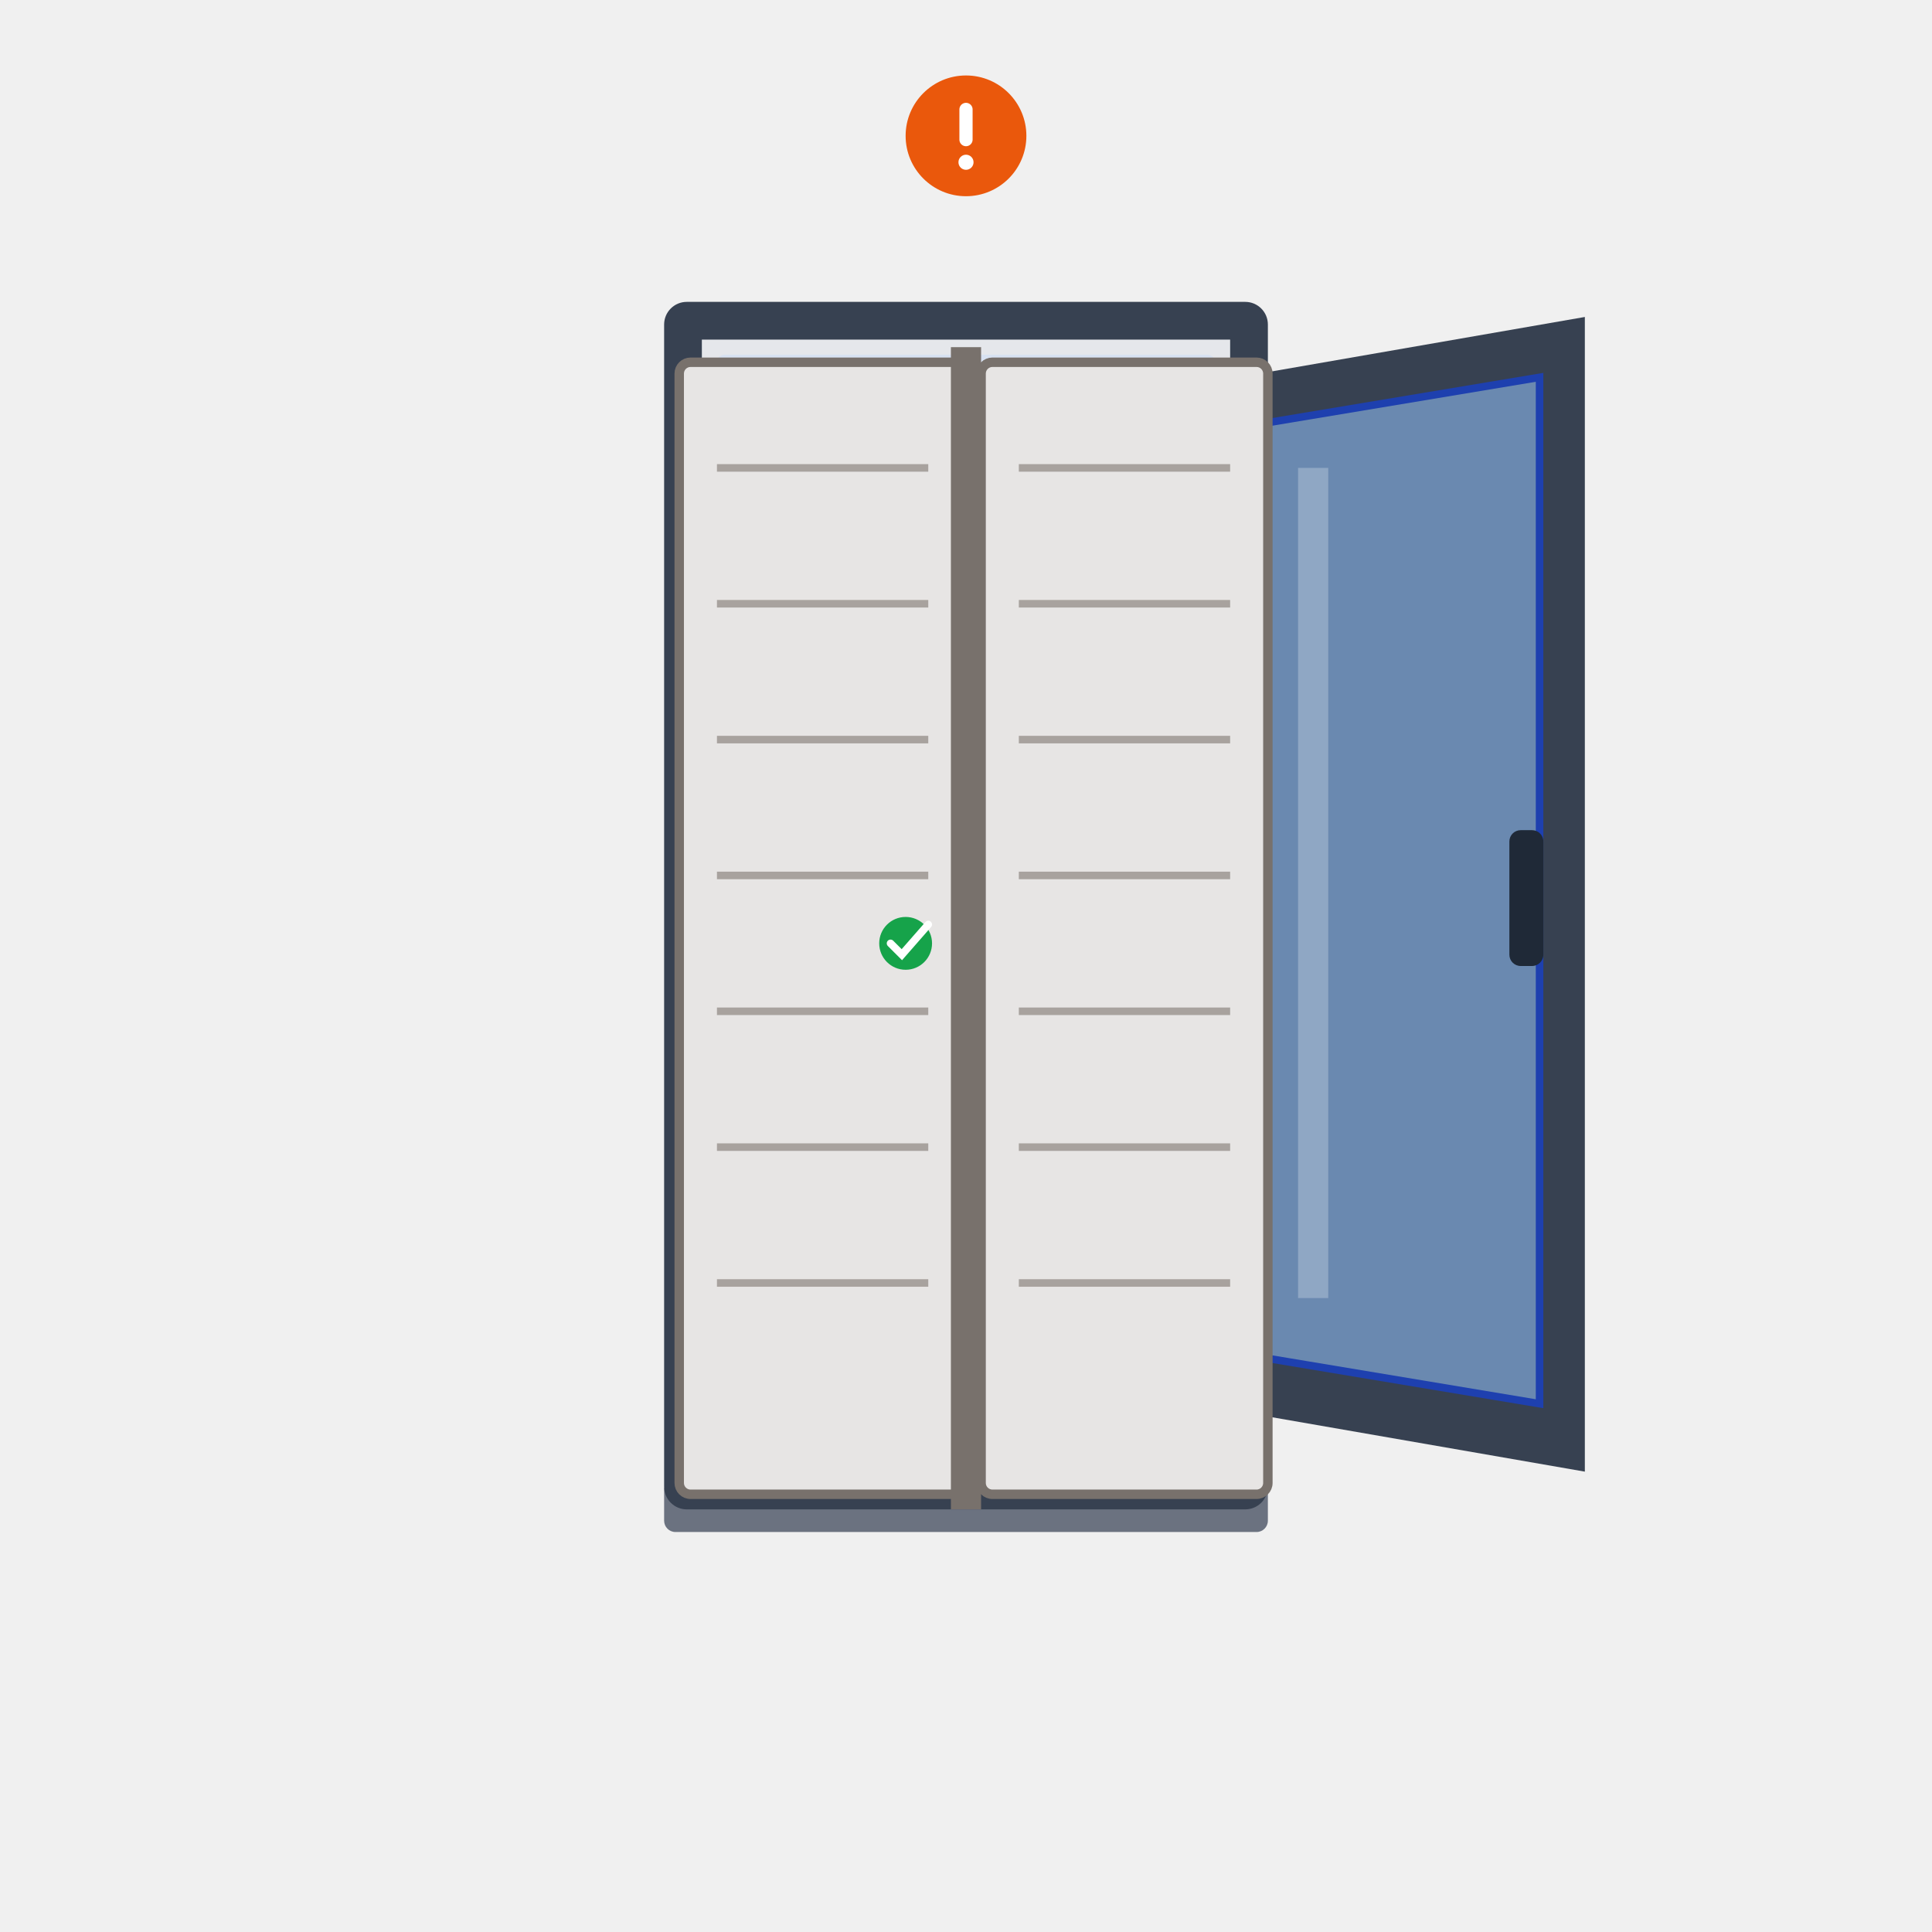
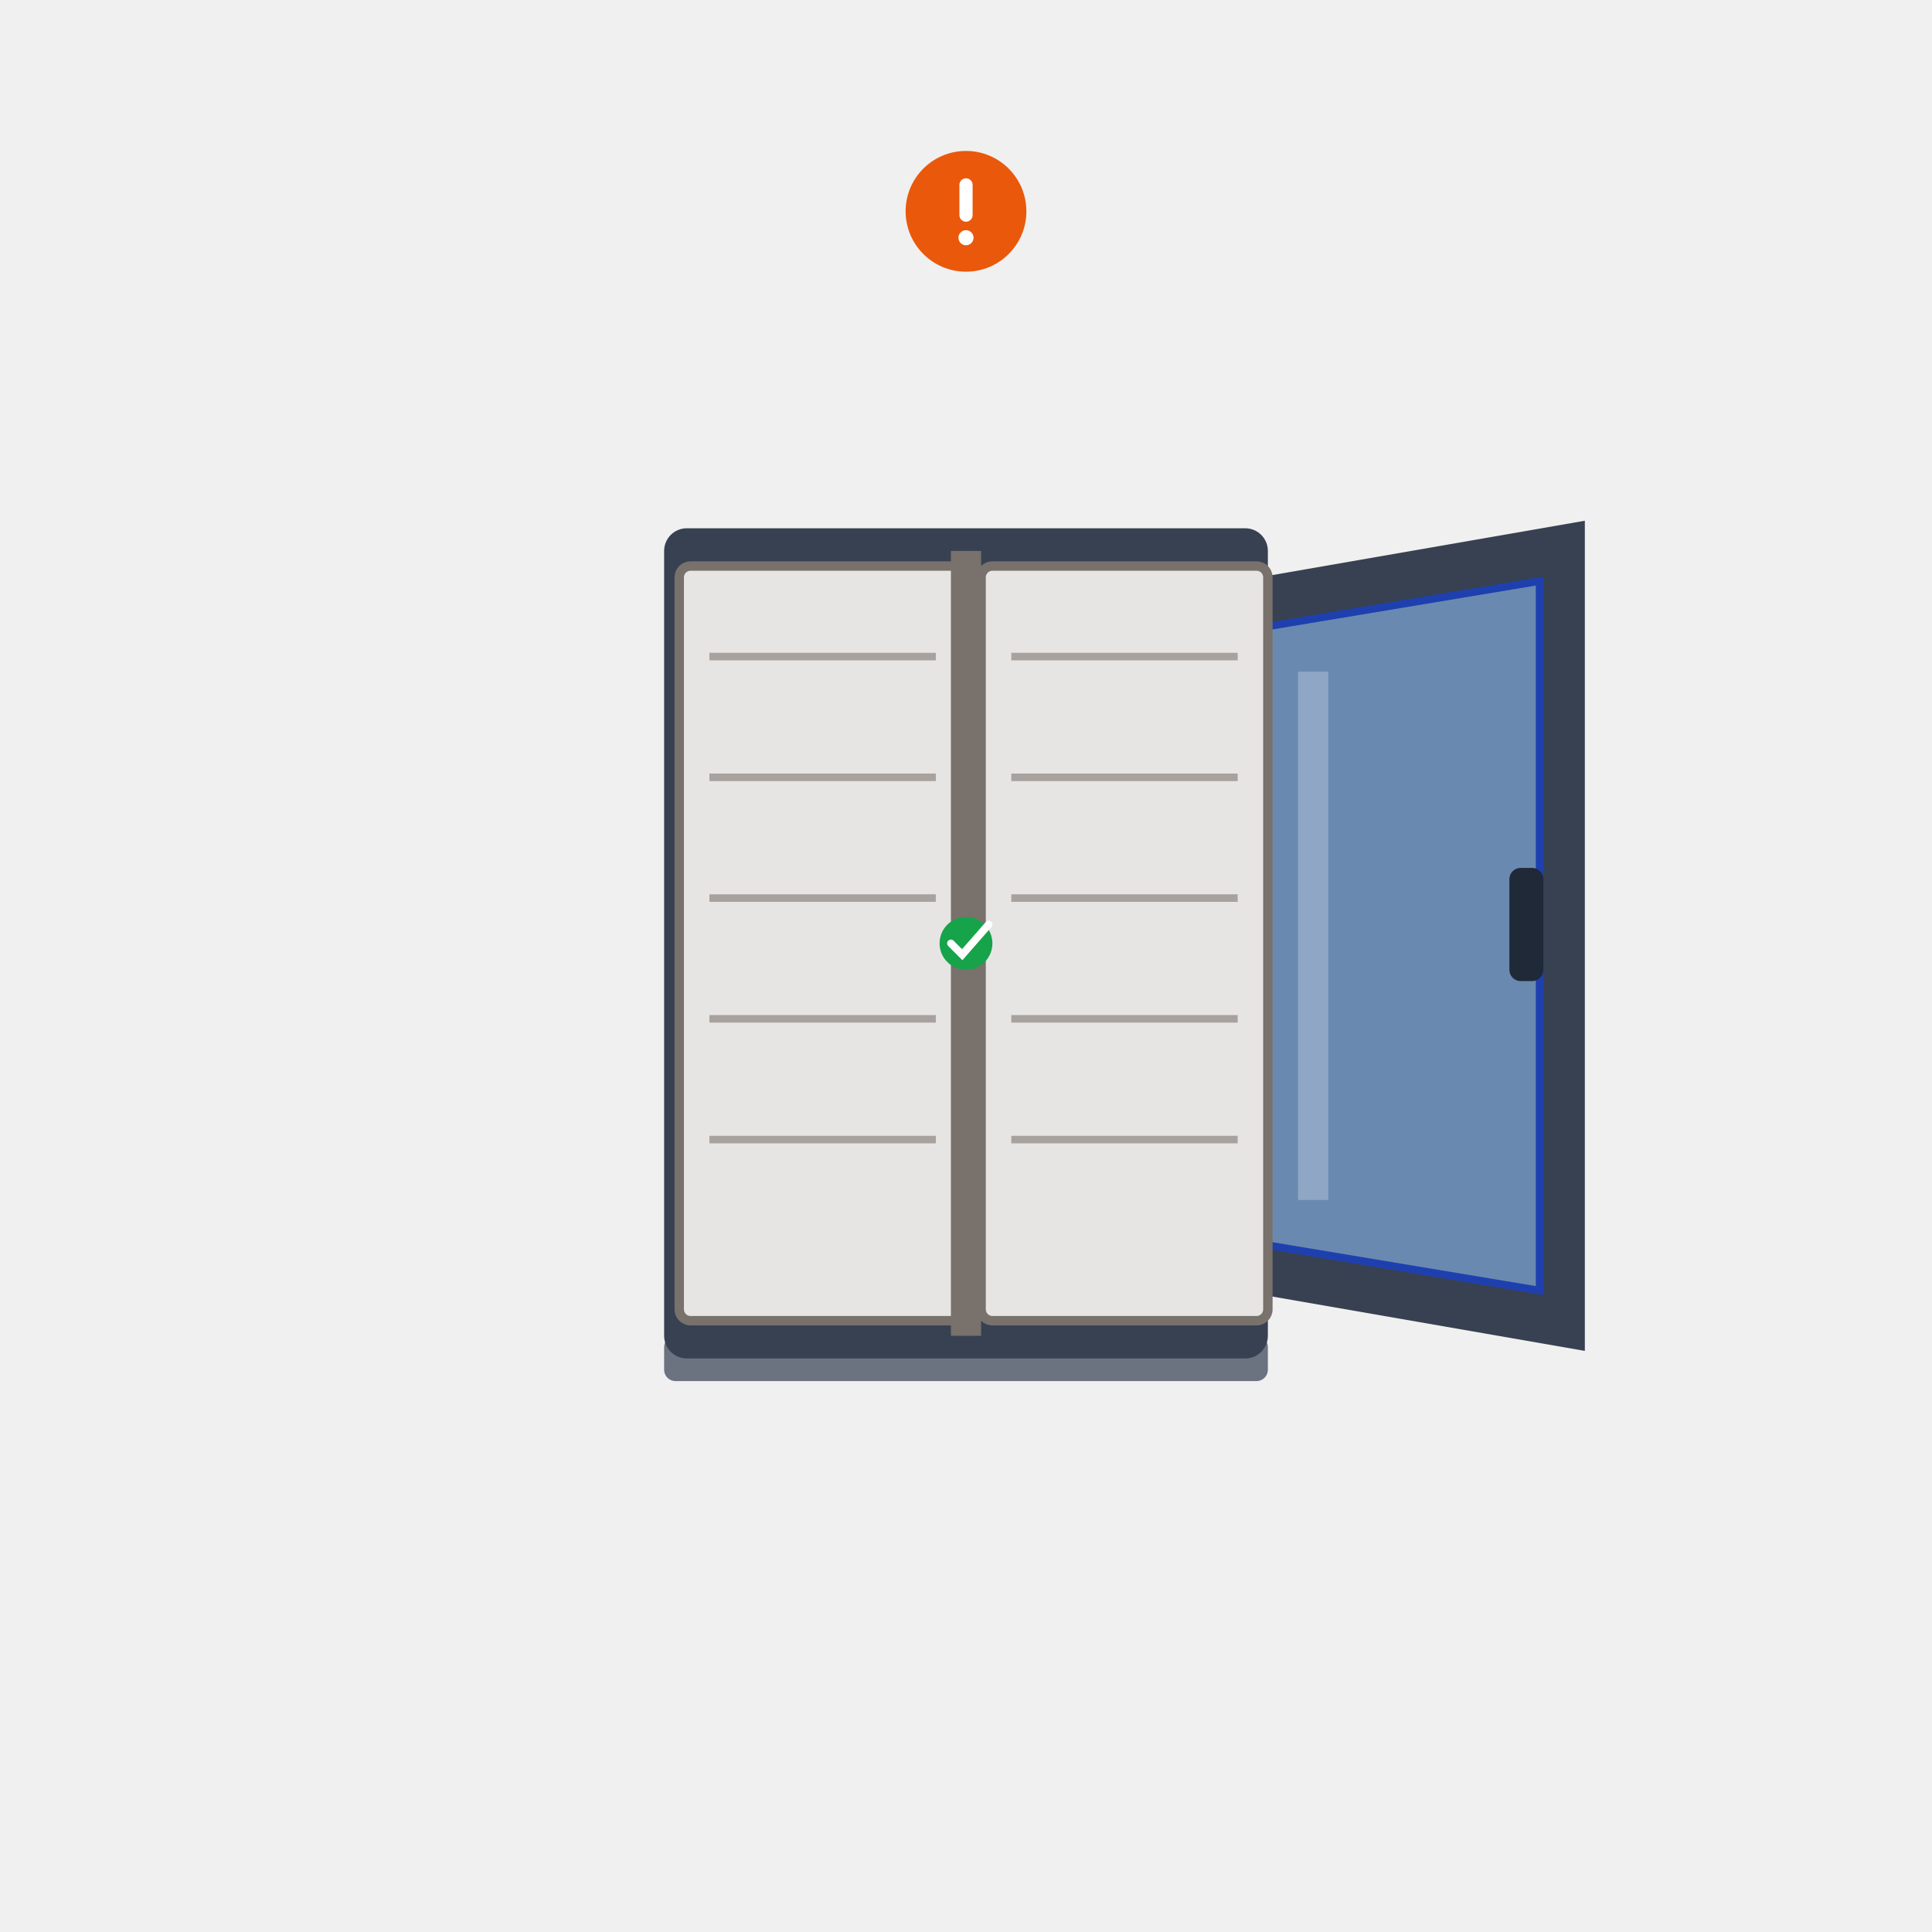
<svg xmlns="http://www.w3.org/2000/svg" viewBox="0 0 512 512" width="512" height="512">
-   <rect x="176" y="392" width="160" height="14" rx="3" fill="#6b7280" />
-   <rect x="176" y="80" width="160" height="320" rx="6" fill="#374151" />
-   <rect x="186" y="90" width="140" height="300" fill="#e5e7eb" />
-   <rect x="190" y="94" width="132" height="292" rx="2" fill="#bfdbfe" fill-opacity="0.35" />
-   <polygon points="328,100 420,84 420,390 328,374" fill="#374151" />
-   <polygon points="336,112 408,100 408,372 336,360" fill="#93c5fd" fill-opacity="0.55" stroke="#1e40af" stroke-width="2" />
-   <path d="M344 124v220h8V124z" fill="#fff" fill-opacity="0.25" />
-   <rect x="400" y="220" width="9" height="36" rx="3" fill="#1f2937" />
-   <rect x="180" y="96" width="76" height="300" rx="3" fill="#e7e5e4" stroke="#78716c" stroke-width="2.5" />
-   <line x1="190" y1="124" x2="246" y2="124" stroke="#a8a29e" stroke-width="2" />
-   <line x1="190" y1="160" x2="246" y2="160" stroke="#a8a29e" stroke-width="2" />
-   <line x1="190" y1="196" x2="246" y2="196" stroke="#a8a29e" stroke-width="2" />
-   <line x1="190" y1="232" x2="246" y2="232" stroke="#a8a29e" stroke-width="2" />
-   <line x1="190" y1="268" x2="246" y2="268" stroke="#a8a29e" stroke-width="2" />
-   <line x1="190" y1="304" x2="246" y2="304" stroke="#a8a29e" stroke-width="2" />
-   <line x1="190" y1="340" x2="246" y2="340" stroke="#a8a29e" stroke-width="2" />
-   <rect x="260" y="96" width="76" height="300" rx="3" fill="#e7e5e4" stroke="#78716c" stroke-width="2.5" />
-   <line x1="270" y1="124" x2="326" y2="124" stroke="#a8a29e" stroke-width="2" />
-   <line x1="270" y1="160" x2="326" y2="160" stroke="#a8a29e" stroke-width="2" />
-   <line x1="270" y1="196" x2="326" y2="196" stroke="#a8a29e" stroke-width="2" />
-   <line x1="270" y1="232" x2="326" y2="232" stroke="#a8a29e" stroke-width="2" />
-   <line x1="270" y1="268" x2="326" y2="268" stroke="#a8a29e" stroke-width="2" />
-   <line x1="270" y1="304" x2="326" y2="304" stroke="#a8a29e" stroke-width="2" />
-   <line x1="270" y1="340" x2="326" y2="340" stroke="#a8a29e" stroke-width="2" />
-   <rect x="252" y="92" width="8" height="308" fill="#78716c" />
-   <circle cx="240" cy="250" r="7" fill="#16a34a" />
-   <path d="M236 250l3 3 7-8" fill="none" stroke="#fff" stroke-width="2" stroke-linecap="round" />
-   <circle cx="256" cy="36" r="16" fill="#ea580c" />
-   <path d="M256 29v8" fill="none" stroke="#fff" stroke-width="3.5" stroke-linecap="round" />
-   <circle cx="256" cy="43" r="2" fill="#fff" />
+   <rect x="176" y="354" width="160" height="12" rx="3" fill="#6b7280" />
+   <rect x="176" y="140" width="160" height="220" rx="6" fill="#374151" />
+   <rect x="186" y="150" width="140" height="200" fill="#e5e7eb" />
+   <rect x="190" y="154" width="132" height="192" rx="2" fill="#bfdbfe" fill-opacity="0.35" />
+   <rect x="190" y="242" width="132" height="8" fill="#4b5563" fill-opacity="0.45" />
+   <polygon points="328,154 420,138 420,358 328,342" fill="#374151" />
+   <polygon points="336,166 408,154 408,342 336,330" fill="#93c5fd" fill-opacity="0.55" stroke="#1e40af" stroke-width="2" />
+   <path d="M344 178v140h8V178z" fill="#fff" fill-opacity="0.25" />
+   <rect x="400" y="230" width="9" height="30" rx="3" fill="#1f2937" />
+   <rect x="180" y="150" width="76" height="200" rx="3" fill="#e7e5e4" stroke="#78716c" stroke-width="2.5" />
+   <line x1="188" y1="174" x2="248" y2="174" stroke="#a8a29e" stroke-width="2" />
+   <line x1="188" y1="206" x2="248" y2="206" stroke="#a8a29e" stroke-width="2" />
+   <line x1="188" y1="238" x2="248" y2="238" stroke="#a8a29e" stroke-width="2" />
+   <line x1="188" y1="270" x2="248" y2="270" stroke="#a8a29e" stroke-width="2" />
+   <line x1="188" y1="302" x2="248" y2="302" stroke="#a8a29e" stroke-width="2" />
+   <rect x="260" y="150" width="76" height="200" rx="3" fill="#e7e5e4" stroke="#78716c" stroke-width="2.5" />
+   <line x1="268" y1="174" x2="328" y2="174" stroke="#a8a29e" stroke-width="2" />
+   <line x1="268" y1="206" x2="328" y2="206" stroke="#a8a29e" stroke-width="2" />
+   <line x1="268" y1="238" x2="328" y2="238" stroke="#a8a29e" stroke-width="2" />
+   <line x1="268" y1="270" x2="328" y2="270" stroke="#a8a29e" stroke-width="2" />
+   <line x1="268" y1="302" x2="328" y2="302" stroke="#a8a29e" stroke-width="2" />
+   <rect x="252" y="146" width="8" height="208" fill="#78716c" />
+   <circle cx="256" cy="250" r="7" fill="#16a34a" />
+   <path d="M252 250l3 3 7-8" fill="none" stroke="#fff" stroke-width="2" stroke-linecap="round" />
+   <circle cx="256" cy="56" r="16" fill="#ea580c" />
+   <path d="M256 49v8" fill="none" stroke="#fff" stroke-width="3.5" stroke-linecap="round" />
+   <circle cx="256" cy="63" r="2" fill="#fff" />
</svg>
